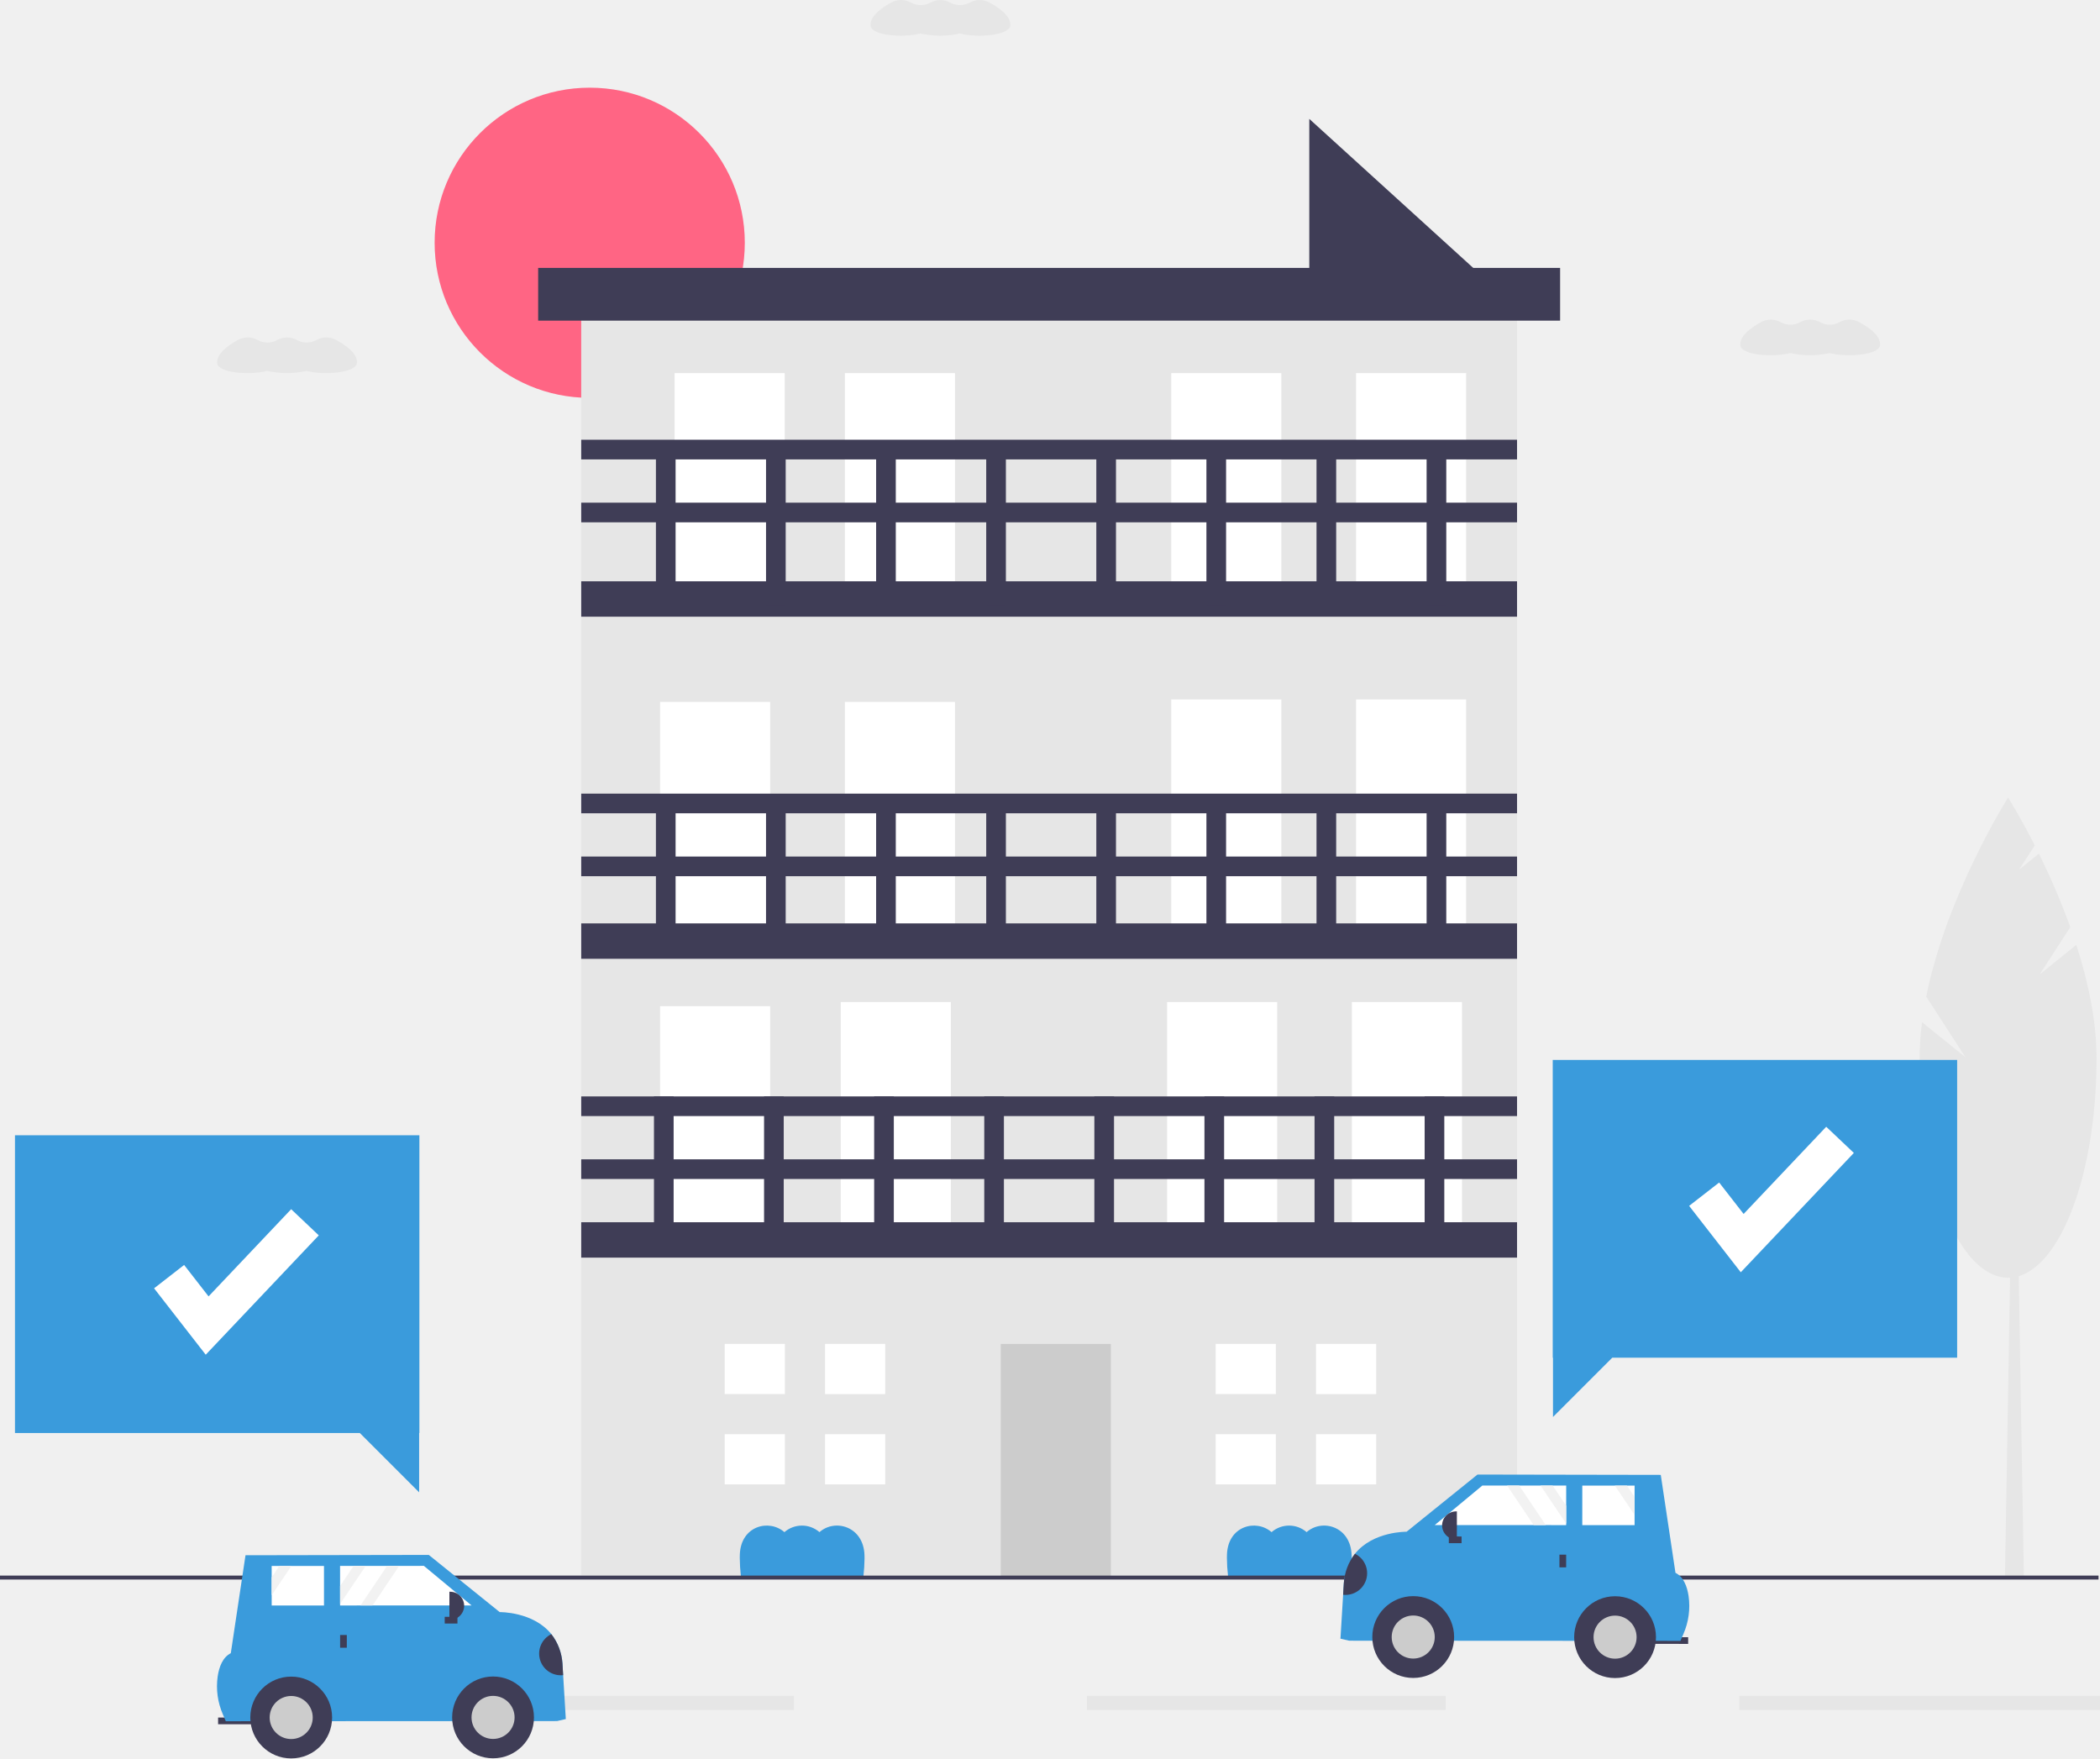
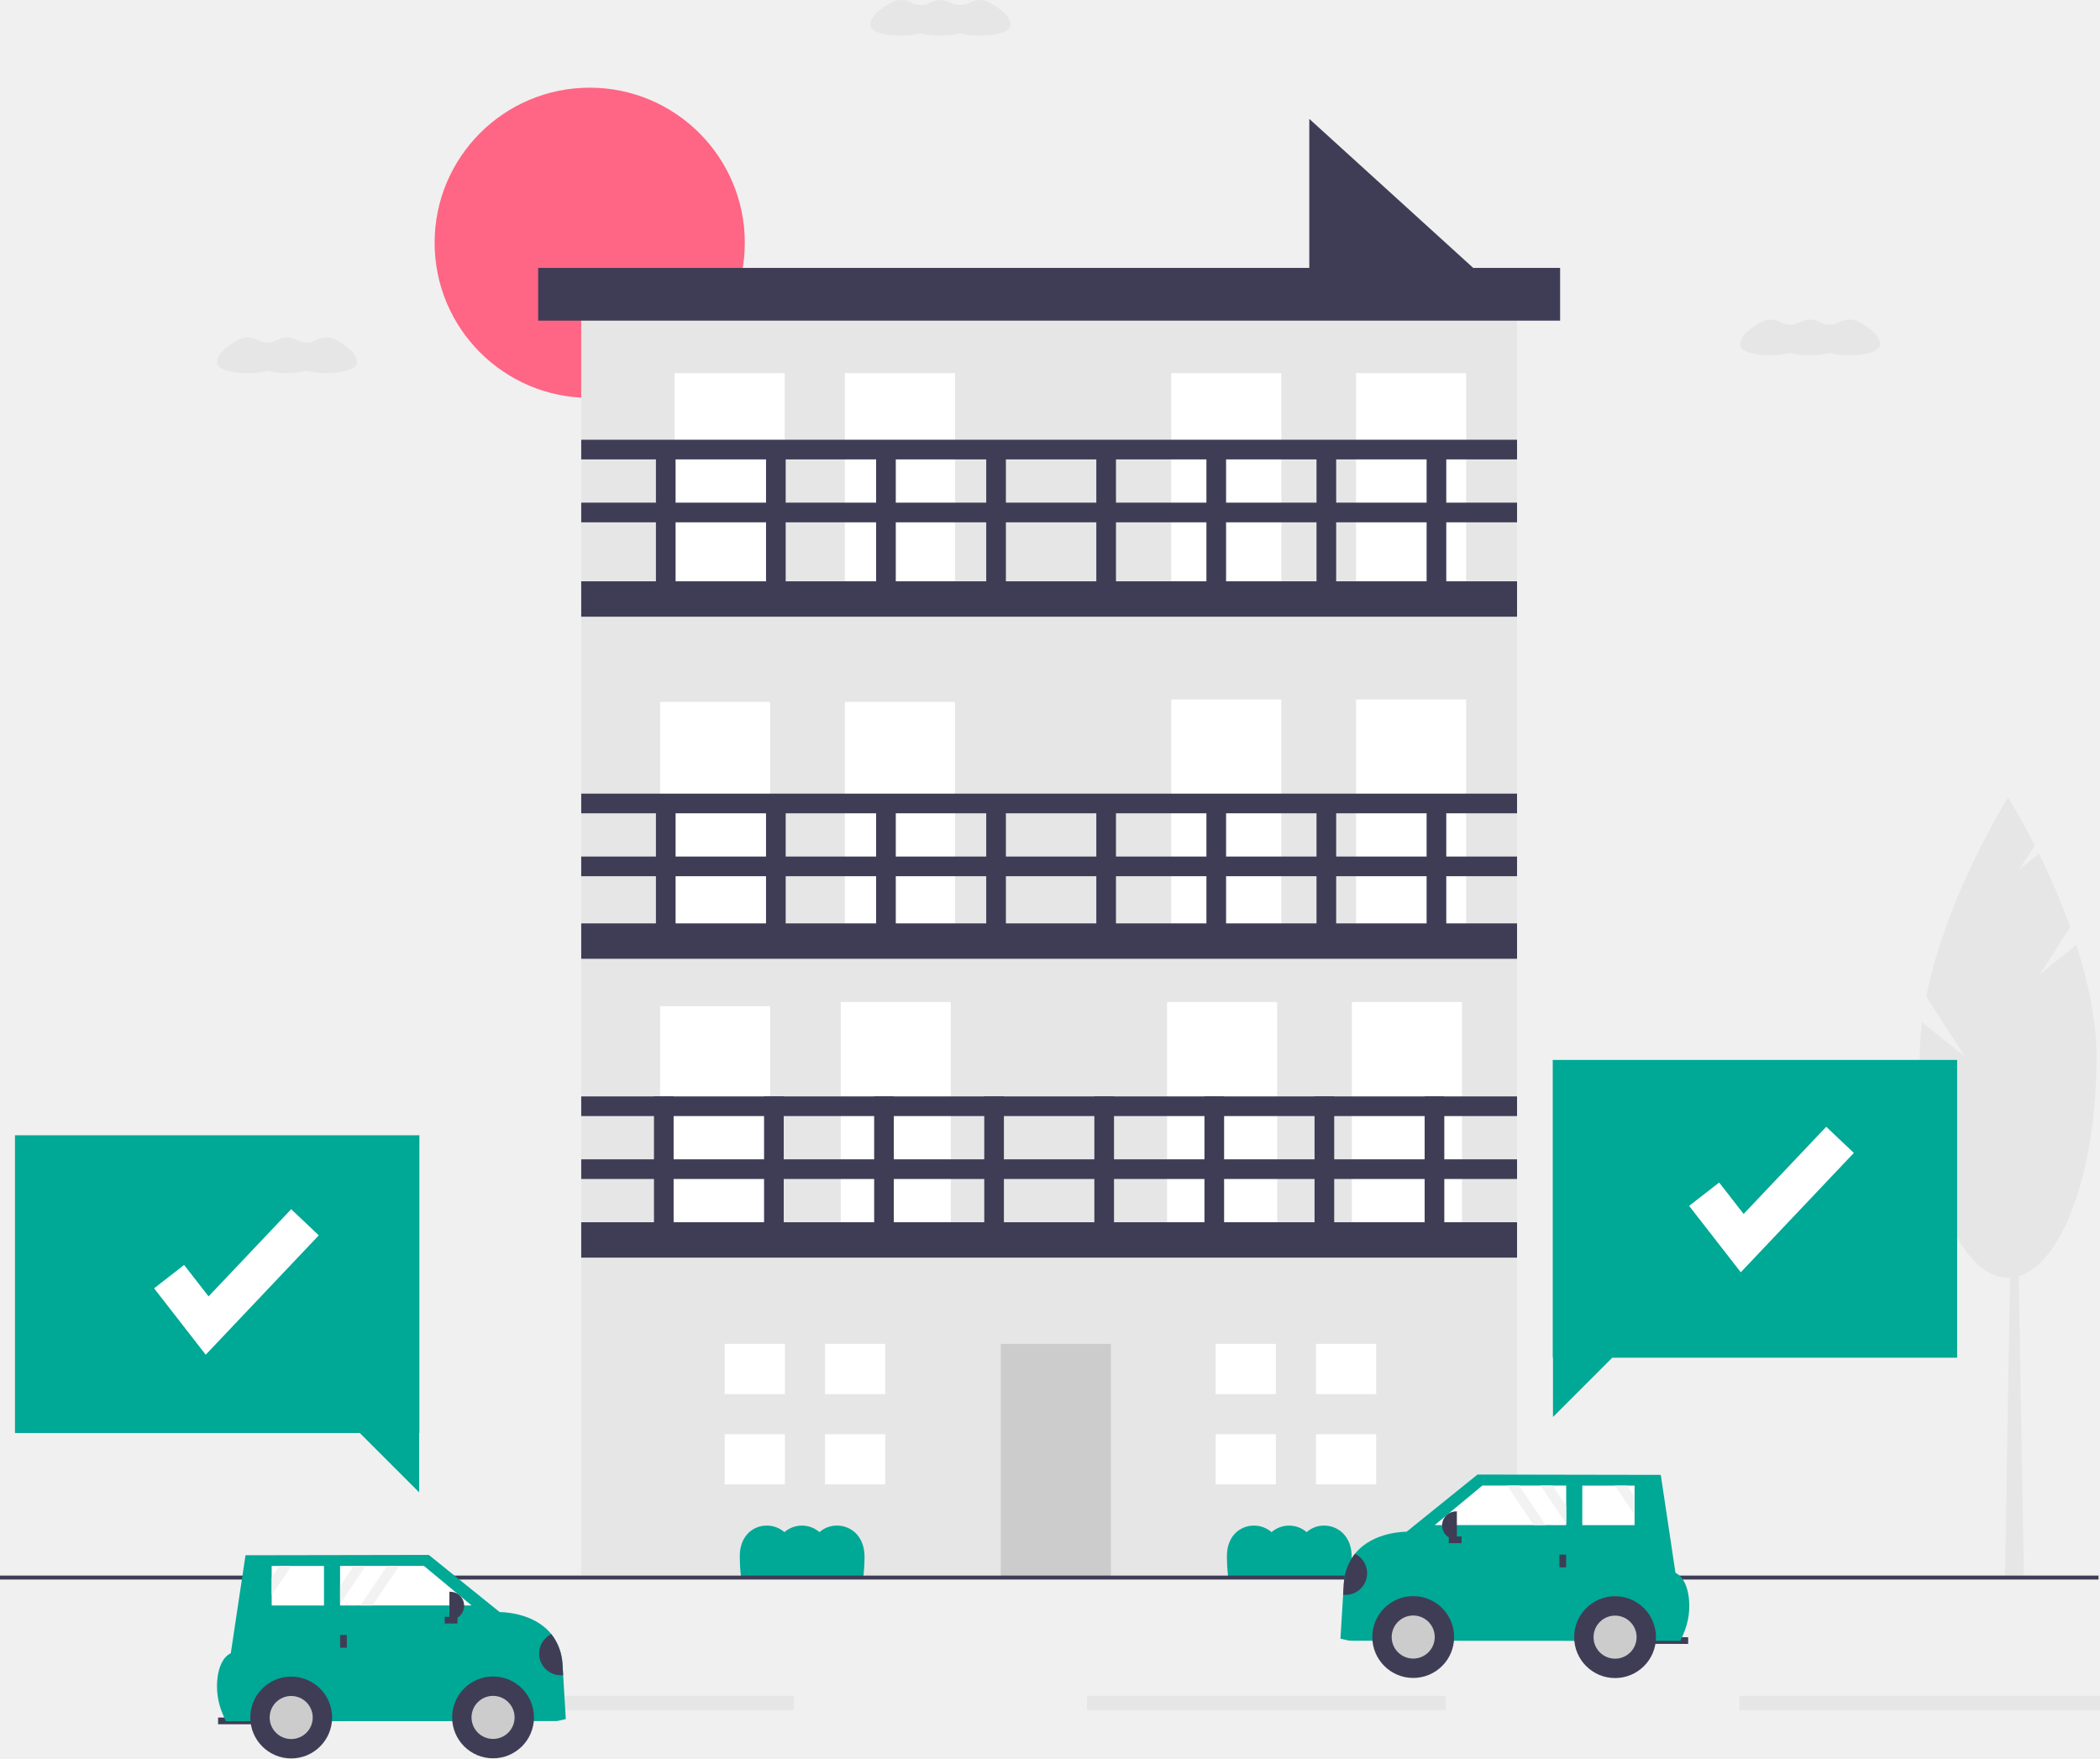
<svg xmlns="http://www.w3.org/2000/svg" data-name="Layer 1" width="888.516" height="743.976" viewBox="0 0 888.516 743.976">
  <circle cx="249.509" cy="102.717" r="65.617" fill="#ff6584" />
  <polygon points="632.671 121.848 553.963 121.848 553.963 50.296 632.671 121.848" fill="#3f3d56" />
  <rect x="245.916" y="119.506" width="395.951" height="547.029" fill="#e6e6e6" />
  <rect x="285.419" y="157.86" width="46.582" height="98.156" fill="#fff" />
  <rect x="357.472" y="157.86" width="46.582" height="98.156" fill="#fff" />
  <rect x="279.28" y="296.983" width="46.582" height="98.156" fill="#fff" />
  <rect x="357.472" y="296.983" width="46.582" height="98.156" fill="#fff" />
  <rect x="279.28" y="425.709" width="46.582" height="98.156" fill="#fff" />
  <rect x="355.718" y="423.955" width="46.582" height="98.156" fill="#fff" />
  <rect x="423.423" y="568.599" width="46.582" height="98.156" fill="#ccc" />
  <rect x="493.802" y="423.955" width="46.582" height="98.156" fill="#fff" />
  <rect x="571.994" y="423.955" width="46.582" height="98.156" fill="#fff" />
  <rect x="495.556" y="295.944" width="46.582" height="98.156" fill="#fff" />
  <rect x="573.748" y="295.944" width="46.582" height="98.156" fill="#fff" />
  <rect x="495.556" y="157.86" width="46.582" height="98.156" fill="#fff" />
  <rect x="573.748" y="157.86" width="46.582" height="98.156" fill="#fff" />
  <rect x="245.916" y="245.944" width="395.951" height="14.973" fill="#3f3d56" />
  <rect x="245.916" y="362.4" width="395.951" height="8.318" fill="#3f3d56" />
  <rect x="245.916" y="335.781" width="395.951" height="8.318" fill="#3f3d56" />
  <rect x="403.322" y="571.009" width="66.546" height="8.318" transform="translate(856.0218 60.56127) rotate(90)" fill="#3f3d56" />
  <rect x="449.904" y="571.009" width="66.546" height="8.318" transform="translate(902.6042 13.97879) rotate(90)" fill="#3f3d56" />
  <rect x="496.487" y="571.009" width="66.546" height="8.318" transform="translate(949.1867 -32.6037) rotate(90)" fill="#3f3d56" />
  <rect x="543.069" y="571.009" width="66.546" height="8.318" transform="translate(995.7692 -79.18619) rotate(90)" fill="#3f3d56" />
  <rect x="589.652" y="571.009" width="66.546" height="8.318" transform="translate(1042.352 -125.7687) rotate(90)" fill="#3f3d56" />
  <rect x="636.234" y="571.009" width="66.546" height="8.318" transform="translate(1088.934 -172.3512) rotate(90)" fill="#3f3d56" />
  <rect x="682.817" y="571.009" width="66.546" height="8.318" transform="translate(1135.517 -218.9336) rotate(90)" fill="#3f3d56" />
  <rect x="729.399" y="571.009" width="66.546" height="8.318" transform="translate(1182.099 -265.5161) rotate(90)" fill="#3f3d56" />
  <rect x="404.154" y="444.571" width="66.546" height="8.318" transform="translate(730.4154 -66.70873) rotate(90)" fill="#3f3d56" />
  <rect x="450.736" y="444.571" width="66.546" height="8.318" transform="translate(776.9979 -113.2912) rotate(90)" fill="#3f3d56" />
  <rect x="497.319" y="444.571" width="66.546" height="8.318" transform="translate(823.5804 -159.8737) rotate(90)" fill="#3f3d56" />
  <rect x="543.901" y="444.571" width="66.546" height="8.318" transform="translate(870.1629 -206.4562) rotate(90)" fill="#3f3d56" />
  <rect x="590.484" y="444.571" width="66.546" height="8.318" transform="translate(916.7454 -253.0387) rotate(90)" fill="#3f3d56" />
  <rect x="637.066" y="444.571" width="66.546" height="8.318" transform="translate(963.3278 -299.6212) rotate(90)" fill="#3f3d56" />
  <rect x="683.649" y="444.571" width="66.546" height="8.318" transform="translate(1009.91 -346.2036) rotate(90)" fill="#3f3d56" />
  <rect x="730.231" y="444.571" width="66.546" height="8.318" transform="translate(1056.493 -392.7861) rotate(90)" fill="#3f3d56" />
  <rect x="404.154" y="296.505" width="66.546" height="8.318" transform="translate(582.3496 -214.7745) rotate(90)" fill="#3f3d56" />
  <rect x="450.736" y="296.505" width="66.546" height="8.318" transform="translate(628.9321 -261.357) rotate(90)" fill="#3f3d56" />
  <rect x="497.319" y="296.505" width="66.546" height="8.318" transform="translate(675.5146 -307.9395) rotate(90)" fill="#3f3d56" />
  <rect x="543.901" y="296.505" width="66.546" height="8.318" transform="translate(722.0971 -354.522) rotate(90)" fill="#3f3d56" />
  <rect x="590.484" y="296.505" width="66.546" height="8.318" transform="translate(768.6796 -401.1044) rotate(90)" fill="#3f3d56" />
  <rect x="637.066" y="296.505" width="66.546" height="8.318" transform="translate(815.2621 -447.6869) rotate(90)" fill="#3f3d56" />
  <rect x="683.649" y="296.505" width="66.546" height="8.318" transform="translate(861.8446 -494.2694) rotate(90)" fill="#3f3d56" />
  <rect x="730.231" y="296.505" width="66.546" height="8.318" transform="translate(908.4271 -540.8519) rotate(90)" fill="#3f3d56" />
  <rect x="245.916" y="212.671" width="395.951" height="8.318" fill="#3f3d56" />
  <rect x="245.916" y="186.052" width="395.951" height="8.318" fill="#3f3d56" />
  <rect x="245.916" y="390.682" width="395.951" height="14.973" fill="#3f3d56" />
  <rect x="227.696" y="113.351" width="432.392" height="22.312" fill="#3f3d56" />
  <polygon points="332.09 589.824 332.09 568.599 306.62 568.599 306.62 589.824 329.967 589.824 332.09 589.824" fill="#fff" />
  <polygon points="329.967 606.803 306.62 606.803 306.62 628.028 332.09 628.028 332.09 606.803 329.967 606.803" fill="#fff" />
  <rect x="349.07" y="568.599" width="25.47" height="21.225" fill="#fff" />
  <rect x="349.07" y="606.803" width="25.47" height="21.225" fill="#fff" />
  <polygon points="539.823 589.824 539.823 568.599 514.353 568.599 514.353 589.824 537.7 589.824 539.823 589.824" fill="#fff" />
  <polygon points="537.7 606.803 514.353 606.803 514.353 628.028 539.823 628.028 539.823 606.803 537.7 606.803" fill="#fff" />
  <rect x="556.802" y="568.599" width="25.47" height="21.225" fill="#fff" />
  <rect x="556.802" y="606.803" width="25.47" height="21.225" fill="#fff" />
  <rect x="245.916" y="517.12" width="395.951" height="14.973" fill="#3f3d56" />
  <rect x="245.916" y="490.502" width="395.951" height="8.318" fill="#3f3d56" />
  <rect x="245.916" y="463.883" width="395.951" height="8.318" fill="#3f3d56" />
-   <path d="M521.529,737.417q.001-.695-.019-1.382c-.356-12.264-12.521-15.59-19.043-9.784a11.314,11.314,0,0,0-14.836,0c-6.55-5.714-18.473-2.625-18.867,9.5q-.022.687-.024,1.382a71.13,71.13,0,0,0,.468,7.63h51.859A70.394,70.394,0,0,0,521.529,737.417Z" transform="translate(-155.7419 -78.01207)" fill="#3a9bdc" />
-   <path d="M727.639,737.417q.001-.695-.019-1.382c-.356-12.264-12.521-15.59-19.043-9.784a11.314,11.314,0,0,0-14.836,0c-6.55-5.714-18.473-2.625-18.867,9.5q-.022.687-.024,1.382a71.133,71.133,0,0,0,.468,7.63h51.859A70.394,70.394,0,0,0,727.639,737.417Z" transform="translate(-155.7419 -78.01207)" fill="#3a9bdc" />
+   <path d="M521.529,737.417q.001-.695-.019-1.382c-.356-12.264-12.521-15.59-19.043-9.784a11.314,11.314,0,0,0-14.836,0c-6.55-5.714-18.473-2.625-18.867,9.5q-.022.687-.024,1.382a71.13,71.13,0,0,0,.468,7.63h51.859A70.394,70.394,0,0,0,521.529,737.417Z" transform="translate(-155.7419 -78.01207)" fill="#00a896" />
+   <path d="M727.639,737.417q.001-.695-.019-1.382c-.356-12.264-12.521-15.59-19.043-9.784a11.314,11.314,0,0,0-14.836,0c-6.55-5.714-18.473-2.625-18.867,9.5q-.022.687-.024,1.382a71.133,71.133,0,0,0,.468,7.63h51.859A70.394,70.394,0,0,0,727.639,737.417Z" transform="translate(-155.7419 -78.01207)" fill="#00a896" />
  <polygon points="856.314 667.579 848.294 667.579 850.967 510.911 853.641 510.911 856.314 667.579" fill="#e6e6e6" />
  <path d="M1018.739,490.289l12.946-20.008a299.962,299.962,0,0,0-13.282-31.092l-8.372,6.762,6.629-10.244c-6.317-12.435-11.288-20.27-11.288-20.27s-25.965,40.916-34.639,84.237l16.613,25.675L968.955,510.493a121.357,121.357,0,0,0-1.009,15.218c0,51.306,16.756,92.898,37.426,92.898s37.426-41.592,37.426-92.898c0-15.905-3.598-32.546-8.562-47.939Z" transform="translate(-155.7419 -78.01207)" fill="#e6e6e6" />
-   <polygon points="828.074 448.447 656.97 448.447 656.97 574.433 657.074 574.433 657.074 599.516 682.157 574.433 828.074 574.433 828.074 448.447" fill="#3a9bdc" />
+   <polygon points="828.074 448.447 656.97 448.447 656.97 574.433 657.074 574.433 657.074 599.516 682.157 574.433 828.074 574.433 828.074 448.447" fill="#00a896" />
  <rect x="459.892" y="717.512" width="151.803" height="6" fill="#e6e6e6" />
  <rect x="735.892" y="717.512" width="152.624" height="6" fill="#e6e6e6" />
  <rect x="183.892" y="717.512" width="152" height="6" fill="#e6e6e6" />
  <rect y="666.619" width="887.892" height="1.673" fill="#3f3d56" />
  <rect x="852.136" y="770.691" width="17.876" height="2.837" transform="translate(1565.993 1466.667) rotate(-179.9694)" fill="#3f3d56" />
-   <path d="M722.892,771.326l3.688.853,140.168.075,1.26-2.937a29.642,29.642,0,0,0,2.179-16.028c-.604-4.056-2.116-8.086-5.552-9.836L858.416,702.024l-77.548-.139-30.003,24.199s-14.153-.254-21.842,9.318a22.468,22.468,0,0,0-4.7,12.374l-.303,4.98Z" transform="translate(-155.7419 -78.01207)" fill="#3a9bdc" />
+   <path d="M722.892,771.326l3.688.853,140.168.075,1.26-2.937a29.642,29.642,0,0,0,2.179-16.028c-.604-4.056-2.116-8.086-5.552-9.836L858.416,702.024l-77.548-.139-30.003,24.199s-14.153-.254-21.842,9.318a22.468,22.468,0,0,0-4.7,12.374l-.303,4.98Z" transform="translate(-155.7419 -78.01207)" fill="#00a896" />
  <circle cx="597.936" cy="692.621" r="17.308" fill="#3f3d56" />
  <circle cx="597.936" cy="692.621" r="9.11" fill="#ccc" />
  <circle cx="683.343" cy="692.667" r="17.308" fill="#3f3d56" />
  <circle cx="683.343" cy="692.667" r="9.11" fill="#ccc" />
  <polygon points="607.043 645.244 648.913 645.262 654.024 645.262 662.653 645.268 662.653 644.638 662.659 637.051 662.665 628.53 656.925 628.53 651.813 628.524 642.76 628.518 637.649 628.518 627.197 628.512 607.043 645.244" fill="#fff" />
  <polygon points="669.466 645.274 691.594 645.286 691.6 640.944 691.6 633.356 691.606 628.548 688.366 628.548 683.255 628.542 669.472 628.536 669.466 645.274" fill="#fff" />
  <rect x="815.551" y="735.767" width="2.837" height="5.391" transform="matrix(-1, -0.00053, 0.00053, -1, 1477.803, 1399.35)" fill="#3f3d56" />
  <rect x="770.015" y="726.805" width="2.837" height="5.391" transform="matrix(-0.00053, 1, -1, -0.00053, 1345.605, -119.5556)" fill="#3f3d56" />
  <path d="M765.904,717.469h.312a5.93,5.93,0,0,1,5.93,5.93v0a5.93,5.93,0,0,1-5.93,5.93h-.312a0,0,0,0,1,0,0v-11.86A0,0,0,0,1,765.904,717.469Z" transform="translate(1381.922 1369.196) rotate(-179.9694)" fill="#3f3d56" />
  <path d="M724.02,752.756a9.166,9.166,0,0,0,5.003-17.354,22.468,22.468,0,0,0-4.7,12.374Z" transform="translate(-155.7419 -78.01207)" fill="#3f3d56" />
  <polygon points="651.813 628.524 662.653 644.638 662.659 637.051 656.925 628.53 651.813 628.524" fill="#f2f2f2" />
  <polygon points="683.255 628.542 691.6 640.944 691.6 633.356 688.366 628.548 683.255 628.542" fill="#f2f2f2" />
  <polygon points="637.649 628.518 648.913 645.262 654.024 645.262 642.76 628.518 637.649 628.518" fill="#f2f2f2" />
  <path d="M566.139,79.06l-.116.063a8.551,8.551,0,0,1-8.153.029q-.108-.058-.216-.115a8.592,8.592,0,0,0-8.144.028l-.108.059a8.551,8.551,0,0,1-8.153.029q-.113-.061-.224-.12a8.543,8.543,0,0,0-8.065-.014c-3.792,2.042-8.919,5.534-8.897,9.478a4.587,4.587,0,0,0,.026.467c.441,4.095,13.799,5.139,21.137,3.209a37.358,37.358,0,0,0,16.621,0c7.307,1.961,20.936.837,21.335-3.305a4.588,4.588,0,0,0,.021-.467c-.023-3.946-5.195-7.401-9.011-9.415A8.535,8.535,0,0,0,566.139,79.06Z" transform="translate(-155.7419 -78.01207)" fill="#e6e6e6" />
  <path d="M934.139,214.276l-.116.063a8.551,8.551,0,0,1-8.153.029q-.108-.058-.216-.115a8.592,8.592,0,0,0-8.144.028l-.108.059a8.551,8.551,0,0,1-8.153.029q-.113-.061-.224-.12a8.543,8.543,0,0,0-8.065-.014c-3.792,2.042-8.919,5.534-8.897,9.478a4.587,4.587,0,0,0,.026.467c.441,4.095,13.799,5.139,21.137,3.209a37.358,37.358,0,0,0,16.621,0c7.307,1.961,20.936.838,21.335-3.305a4.588,4.588,0,0,0,.021-.467c-.023-3.946-5.195-7.401-9.011-9.415A8.535,8.535,0,0,0,934.139,214.276Z" transform="translate(-155.7419 -78.01207)" fill="#e6e6e6" />
  <path d="M289.709,221.824l-.116.063a8.551,8.551,0,0,1-8.153.029q-.108-.058-.216-.115a8.592,8.592,0,0,0-8.144.028l-.108.059a8.551,8.551,0,0,1-8.153.029q-.113-.061-.224-.12a8.543,8.543,0,0,0-8.065-.014c-3.792,2.042-8.919,5.534-8.897,9.478a4.587,4.587,0,0,0,.026.467c.441,4.095,13.799,5.139,21.137,3.209a37.358,37.358,0,0,0,16.621,0c7.307,1.961,20.936.838,21.335-3.305a4.591,4.591,0,0,0,.021-.467c-.023-3.946-5.195-7.401-9.011-9.415A8.535,8.535,0,0,0,289.709,221.824Z" transform="translate(-155.7419 -78.01207)" fill="#e6e6e6" />
  <rect x="92.278" y="726.679" width="17.876" height="2.837" fill="#3f3d56" />
-   <path d="M395.14,805.327l-3.688.853-140.168.075-1.26-2.937a29.642,29.642,0,0,1-2.179-16.028c.604-4.056,2.116-8.086,5.552-9.836l6.22-41.43,77.548-.139,30.003,24.199s14.153-.254,21.842,9.318a22.468,22.468,0,0,1,4.7,12.374l.303,4.98Z" transform="translate(-155.7419 -78.01207)" fill="#3a9bdc" />
+   <path d="M395.14,805.327l-3.688.853-140.168.075-1.26-2.937a29.642,29.642,0,0,1-2.179-16.028c.604-4.056,2.116-8.086,5.552-9.836l6.22-41.43,77.548-.139,30.003,24.199s14.153-.254,21.842,9.318a22.468,22.468,0,0,1,4.7,12.374l.303,4.98Z" transform="translate(-155.7419 -78.01207)" fill="#00a896" />
  <circle cx="208.612" cy="726.622" r="17.308" fill="#3f3d56" />
  <circle cx="208.612" cy="726.622" r="9.11" fill="#ccc" />
  <circle cx="123.206" cy="726.668" r="17.308" fill="#3f3d56" />
  <circle cx="123.206" cy="726.668" r="9.11" fill="#ccc" />
  <polygon points="199.505 679.244 157.635 679.263 152.524 679.263 143.895 679.269 143.895 678.639 143.889 671.051 143.883 662.531 149.624 662.531 154.735 662.524 163.788 662.518 168.899 662.518 179.351 662.512 199.505 679.244" fill="#fff" />
  <polygon points="137.082 679.275 114.954 679.287 114.948 674.945 114.948 667.357 114.942 662.549 118.182 662.549 123.293 662.543 137.076 662.537 137.082 679.275" fill="#fff" />
  <rect x="143.901" y="691.756" width="2.837" height="5.391" fill="#3f3d56" />
  <rect x="345.179" y="760.805" width="2.837" height="5.391" transform="translate(954.1715 338.483) rotate(89.96937)" fill="#3f3d56" />
  <path d="M190.143,673.457h.312a5.93,5.93,0,0,1,5.93,5.93v0a5.93,5.93,0,0,1-5.93,5.93h-.312a0,0,0,0,1,0,0V673.457A0,0,0,0,1,190.143,673.457Z" fill="#3f3d56" />
  <path d="M394.012,786.757a9.166,9.166,0,0,1-5.003-17.354,22.468,22.468,0,0,1,4.7,12.374Z" transform="translate(-155.7419 -78.01207)" fill="#3f3d56" />
  <polygon points="154.735 662.524 143.895 678.639 143.889 671.051 149.624 662.531 154.735 662.524" fill="#f2f2f2" />
  <polygon points="123.293 662.543 114.948 674.945 114.948 667.357 118.182 662.549 123.293 662.543" fill="#f2f2f2" />
  <polygon points="168.899 662.518 157.635 679.263 152.524 679.263 163.788 662.518 168.899 662.518" fill="#f2f2f2" />
  <polygon points="736.528 538.291 714.678 510.199 727.384 500.316 737.729 513.617 772.679 476.725 784.366 487.797 736.528 538.291" fill="#fff" />
-   <polygon points="6.34 480.325 177.444 480.325 177.444 606.311 177.34 606.311 177.34 631.394 152.257 606.311 6.34 606.311 6.34 480.325" fill="#3a9bdc" />
+   <polygon points="6.34 480.325 177.444 480.325 177.444 606.311 177.34 606.311 177.34 631.394 152.257 606.311 6.34 606.311 6.34 480.325" fill="#00a896" />
  <polygon points="87.042 573.169 65.192 545.077 77.899 535.193 88.244 548.495 123.193 511.603 134.88 522.674 87.042 573.169" fill="#fff" />
</svg>
